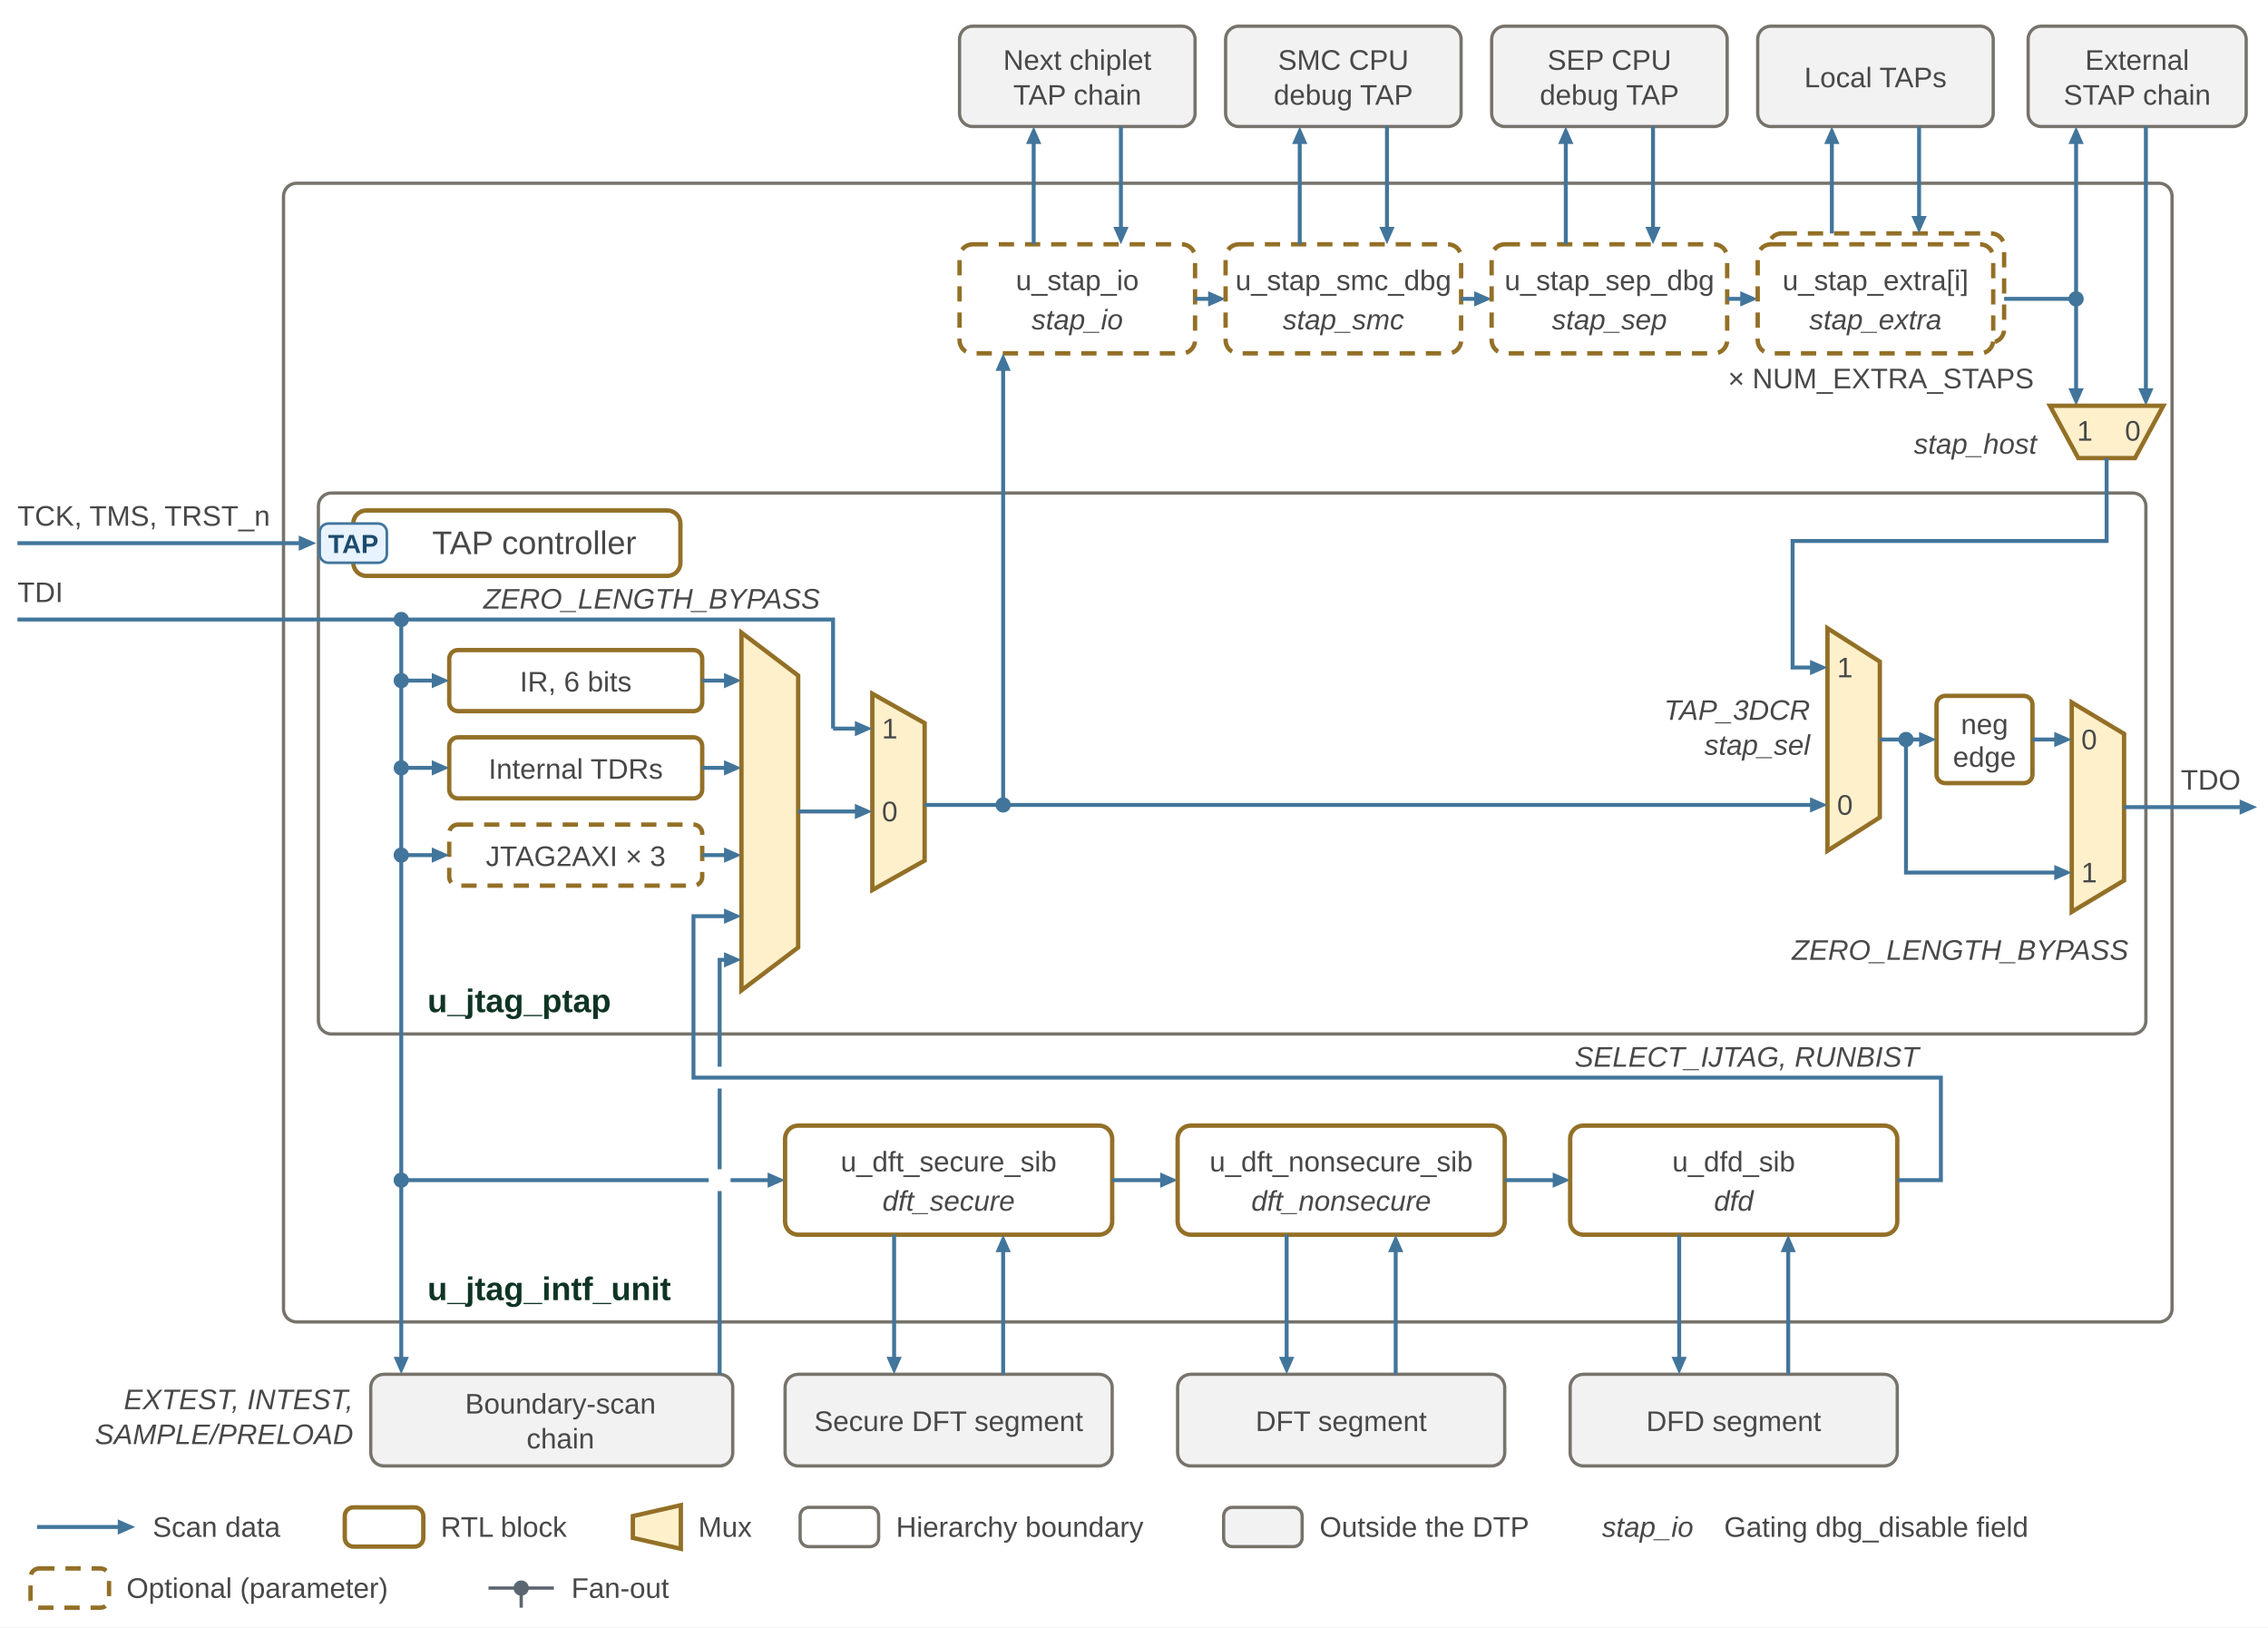
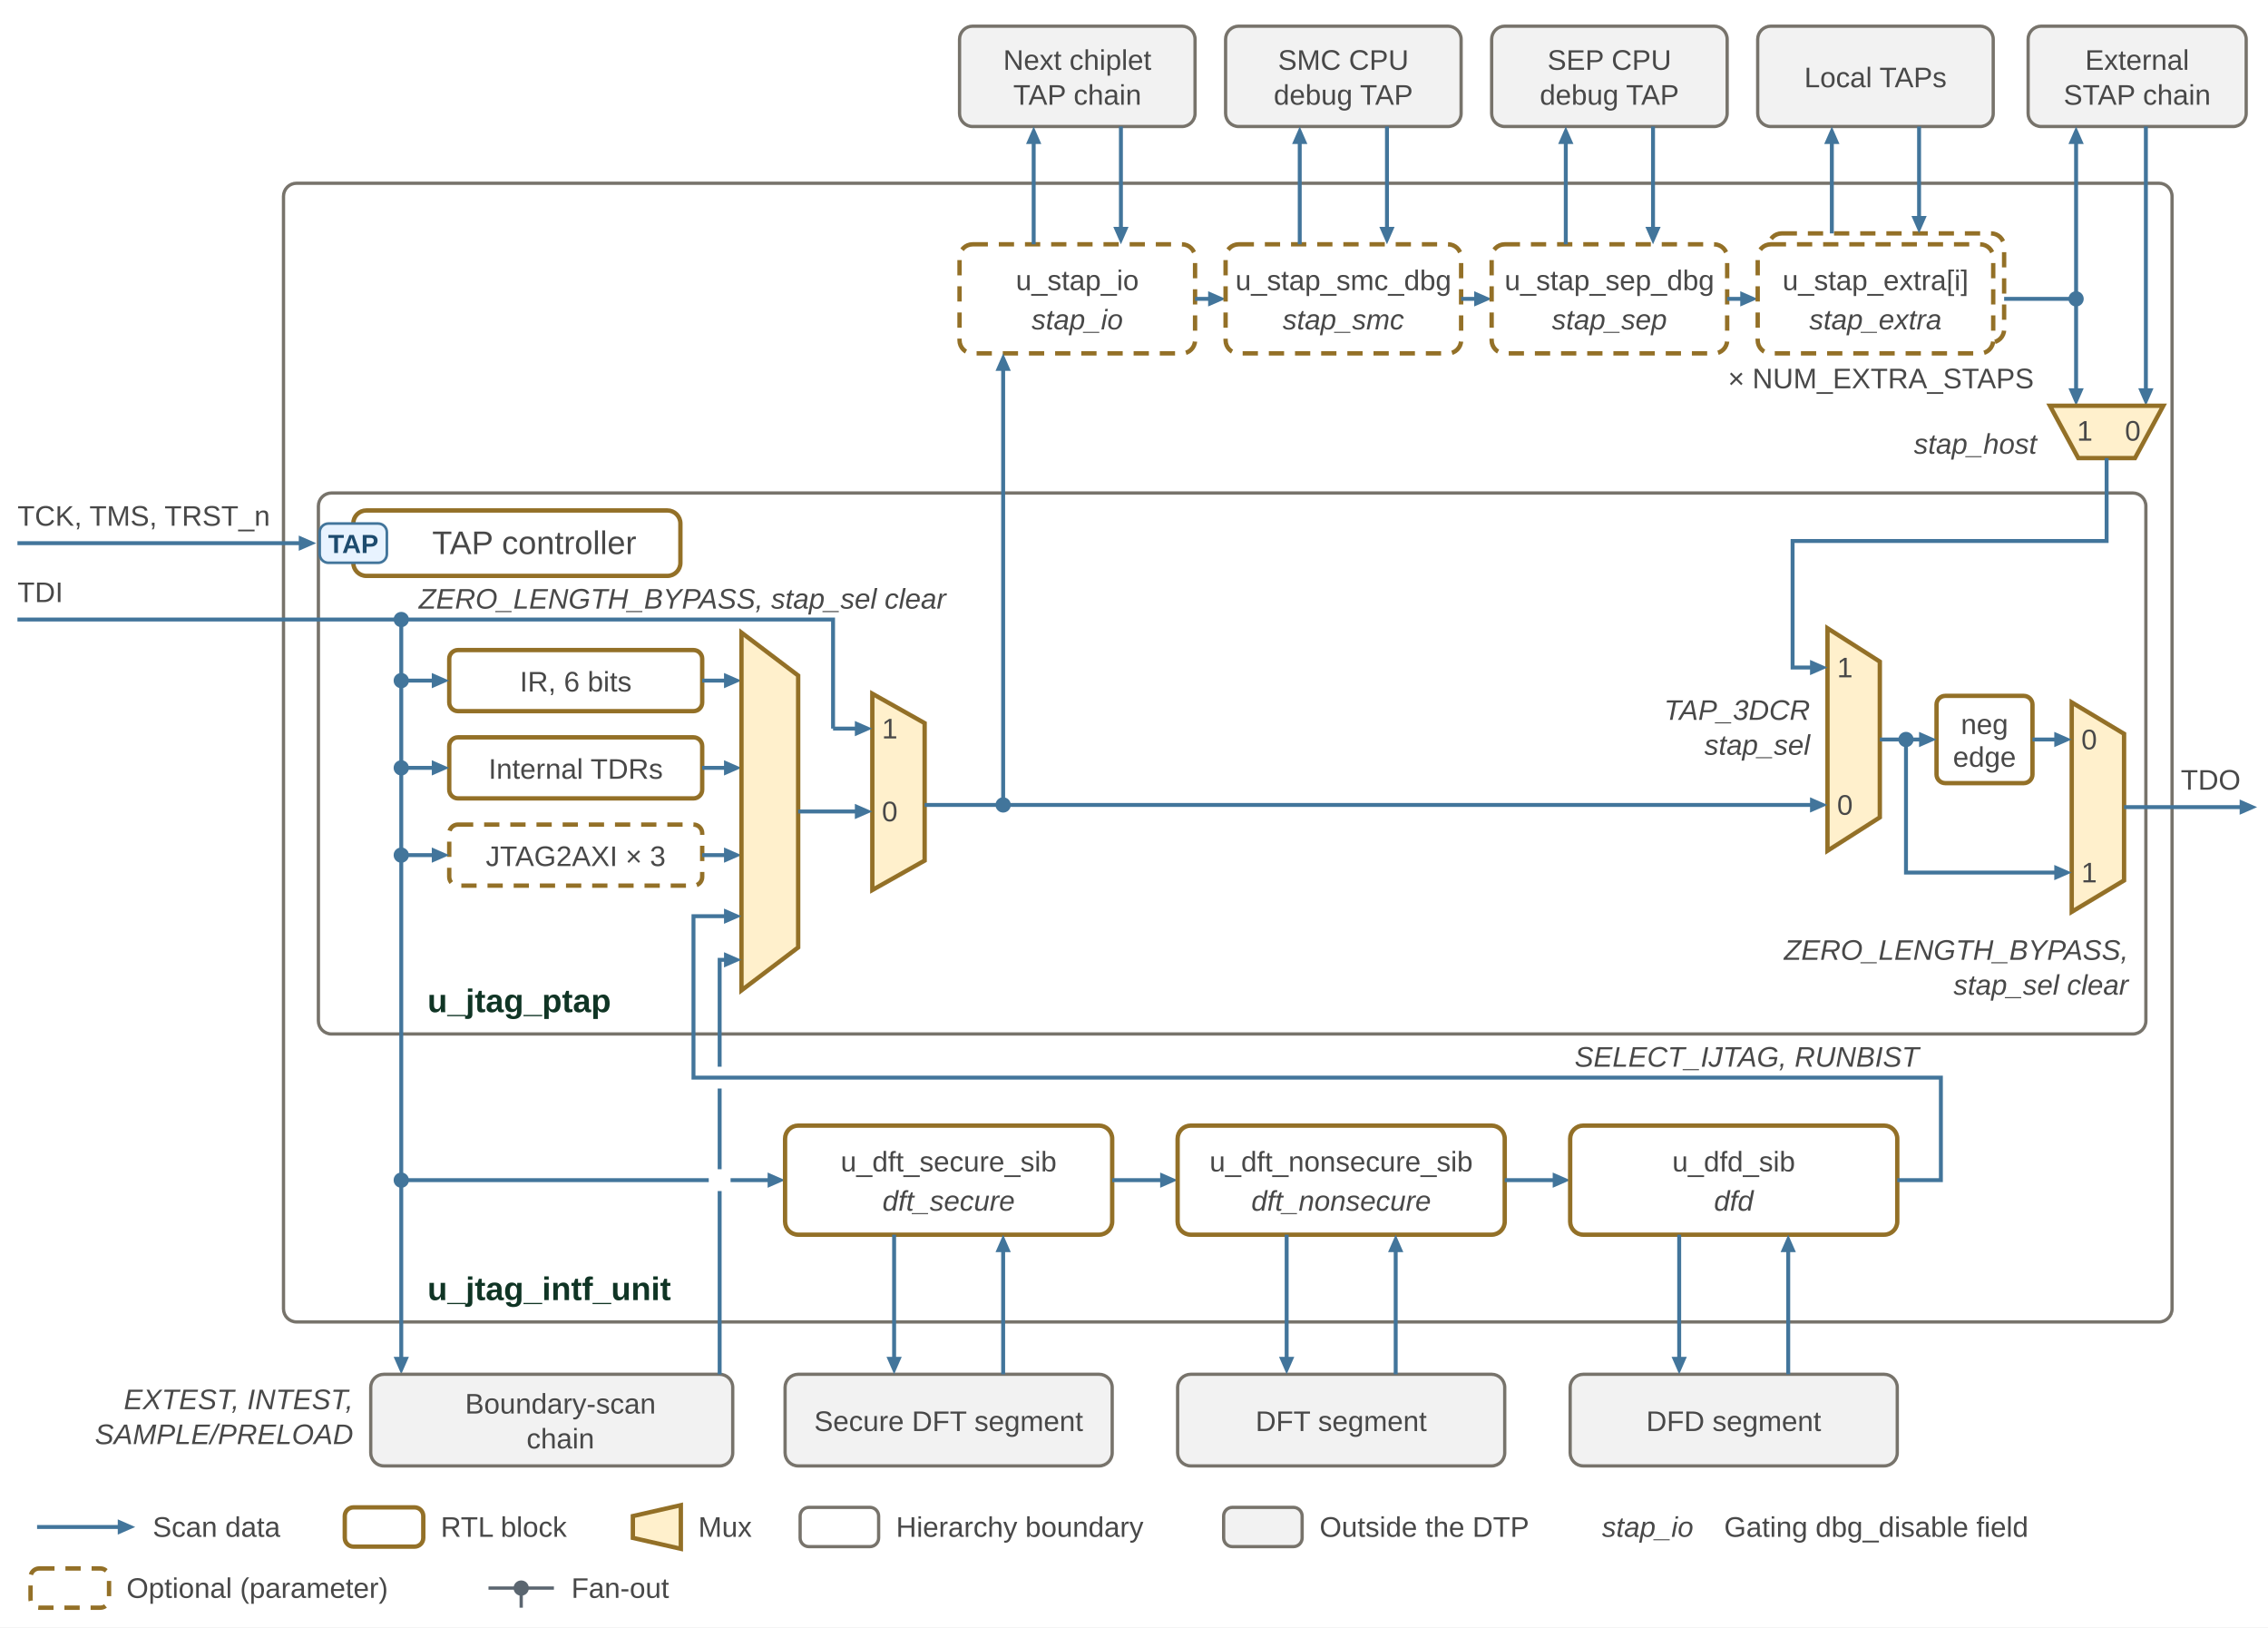
<svg xmlns="http://www.w3.org/2000/svg" width="1040" height="746" viewBox="0 0 1040 746" role="img" aria-labelledby="title desc">
  <defs>
    <marker id="ae" markerUnits="userSpaceOnUse" markerWidth="10" markerHeight="9" refX="7" refY="4.5" orient="auto">
      <path d="M0,0 L10,4.5 L0,9 Z" fill="#103525" />
    </marker>
    <marker id="as" markerUnits="userSpaceOnUse" markerWidth="10" markerHeight="9" refX="3" refY="4.5" orient="auto">
      <path d="M10,0 L0,4.5 L10,9 Z" fill="#103525" />
    </marker>
    <marker id="ge" markerUnits="userSpaceOnUse" markerWidth="8" markerHeight="7" refX="5" refY="3.5" orient="auto">
      <path d="M0,0 L8,3.5 L0,7 Z" fill="#5b6670" />
    </marker>
    <marker id="gs" markerUnits="userSpaceOnUse" markerWidth="8" markerHeight="7" refX="3" refY="3.5" orient="auto">
      <path d="M8,0 L0,3.5 L8,7 Z" fill="#5b6670" />
    </marker>
    <marker id="je" markerUnits="userSpaceOnUse" markerWidth="8" markerHeight="7" refX="5" refY="3.5" orient="auto">
      <path d="M0,0 L8,3.5 L0,7 Z" fill="#42759b" />
    </marker>
    <marker id="js" markerUnits="userSpaceOnUse" markerWidth="8" markerHeight="7" refX="3" refY="3.5" orient="auto">
      <path d="M8,0 L0,3.5 L8,7 Z" fill="#42759b" />
    </marker>
    <marker id="m-smu" markerUnits="userSpaceOnUse" markerWidth="8" markerHeight="7" refX="5" refY="3.5" orient="auto">
      <path d="M0,0 L8,3.5 L0,7 Z" fill="#103525" />
    </marker>
    <marker id="m-ref" markerUnits="userSpaceOnUse" markerWidth="8" markerHeight="7" refX="5" refY="3.5" orient="auto">
      <path d="M0,0 L8,3.5 L0,7 Z" fill="#2f7f79" />
    </marker>
    <marker id="m-per" markerUnits="userSpaceOnUse" markerWidth="8" markerHeight="7" refX="5" refY="3.5" orient="auto">
      <path d="M0,0 L8,3.5 L0,7 Z" fill="#937027" />
    </marker>
    <marker id="m-tel" markerUnits="userSpaceOnUse" markerWidth="8" markerHeight="7" refX="5" refY="3.5" orient="auto">
      <path d="M0,0 L8,3.5 L0,7 Z" fill="#664488" />
    </marker>
    <marker id="m-wdt" markerUnits="userSpaceOnUse" markerWidth="8" markerHeight="7" refX="5" refY="3.5" orient="auto">
      <path d="M0,0 L8,3.5 L0,7 Z" fill="#77736b" />
    </marker>
    <marker id="m-rosc" markerUnits="userSpaceOnUse" markerWidth="8" markerHeight="7" refX="5" refY="3.5" orient="auto">
      <path d="M0,0 L8,3.5 L0,7 Z" fill="#336633" />
    </marker>
    <marker id="m-jtag" markerUnits="userSpaceOnUse" markerWidth="8" markerHeight="7" refX="5" refY="3.5" orient="auto">
      <path d="M0,0 L8,3.5 L0,7 Z" fill="#42759b" />
    </marker>
    <marker id="m-spi" markerUnits="userSpaceOnUse" markerWidth="8" markerHeight="7" refX="5" refY="3.5" orient="auto">
      <path d="M0,0 L8,3.5 L0,7 Z" fill="#5b6670" />
    </marker>
    <marker id="m-slate" markerUnits="userSpaceOnUse" markerWidth="8" markerHeight="7" refX="5" refY="3.5" orient="auto">
      <path d="M0,0 L8,3.5 L0,7 Z" fill="#5b6670" />
    </marker>
    <marker id="m-pg" markerUnits="userSpaceOnUse" markerWidth="8" markerHeight="7" refX="5" refY="3.5" orient="auto">
      <path d="M0,0 L8,3.5 L0,7 Z" fill="#336633" />
    </marker>
    <style>
text { font-family: Arial, sans-serif; font-size: 15px; fill: #484848; }
.t { fill: #484848; }
.b { font-size: 17px; font-weight: bold; fill: #103525; }
.bs { font-size: 15px; font-weight: bold; fill: #103525; }
.h { font-size: 22px; font-weight: bold; fill: #103525; }
.s { font-size: 13px; fill: #484848; }
.si { font-size: 13px; font-style: italic; fill: #484848; }
.pmt { font-size: 12px; font-weight: bold; fill: #ffffff; }
.pst { font-size: 12px; font-weight: bold; fill: #103525; }
.pjt { font-size: 12px; font-weight: bold; fill: #1d4b6e; }
.pct { font-size: 12px; font-weight: bold; fill: #1f5c57; }
.pm { fill: #103525; stroke: #103525; stroke-width: 1.2; }
.ps { fill: #ffffff; stroke: #103525; stroke-width: 1.2; }
.pj { fill: #e8f3ff; stroke: #42759b; stroke-width: 1.2; }
.pc { fill: #d9f0ee; stroke: #2f7f79; stroke-width: 1.2; }
.smu { fill: #ffffff; stroke: #77736b; stroke-width: 1.5; }
.network { fill: #e8f0e8; stroke: #336633; stroke-width: 2; }
.fabric { fill: #fff0cc; stroke: #937027; stroke-width: 2; }
.core { fill: #ffffff; stroke: #937027; stroke-width: 2; }
.future { fill: #ffffff; stroke: #937027; stroke-width: 2; }
.nostroke { stroke: none; }
.fut { fill: none; stroke-dasharray: 7 5; }
.opt { stroke-dasharray: 7 5; }
.hatch { fill: none; stroke: #103525; stroke-opacity: 0.16; stroke-width: 1.2; }
.external { fill: #f2f2f2; stroke: #77736b; stroke-width: 1.5; }
.axi { fill: none; stroke: #103525; stroke-width: 2.5; marker-start: url(#as); marker-end: url(#ae); }
.axio { fill: none; stroke: #103525; stroke-width: 2.5; stroke-dasharray: 8 5; marker-start: url(#as); marker-end: url(#ae); }
.sig { fill: none; stroke: #5b6670; stroke-width: 1.5; marker-start: url(#gs); marker-end: url(#ge); }
.sigo { fill: none; stroke: #5b6670; stroke-width: 1.5; marker-end: url(#ge); }
.jtag { fill: none; stroke: #42759b; stroke-width: 1.8; marker-end: url(#je); }
.jtagb { fill: none; stroke: #42759b; stroke-width: 1.8; marker-start: url(#js); marker-end: url(#je); }
.sigplain { fill: none; stroke: #5b6670; stroke-width: 1.5; }
.n-smu { fill: none; stroke: #103525; stroke-width: 2.5; }
.a-smu { fill: none; stroke: #103525; stroke-width: 2.5; marker-end: url(#m-smu); }
.n-ref { fill: none; stroke: #2f7f79; stroke-width: 1.8; }
.a-ref { fill: none; stroke: #2f7f79; stroke-width: 1.8; marker-end: url(#m-ref); }
.n-per { fill: none; stroke: #937027; stroke-width: 1.8; }
.a-per { fill: none; stroke: #937027; stroke-width: 1.8; marker-end: url(#m-per); }
.n-tel { fill: none; stroke: #664488; stroke-width: 1.8; }
.a-tel { fill: none; stroke: #664488; stroke-width: 1.8; marker-end: url(#m-tel); }
.n-wdt { fill: none; stroke: #77736b; stroke-width: 1.8; }
.a-wdt { fill: none; stroke: #77736b; stroke-width: 1.8; marker-end: url(#m-wdt); }
.n-rosc { fill: none; stroke: #336633; stroke-width: 1.8; }
.a-rosc { fill: none; stroke: #336633; stroke-width: 1.8; marker-end: url(#m-rosc); }
.n-jtag { fill: none; stroke: #42759b; stroke-width: 1.8; }
.a-jtag { fill: none; stroke: #42759b; stroke-width: 1.8; marker-end: url(#m-jtag); }
.n-spi { fill: none; stroke: #5b6670; stroke-width: 1.8; }
.a-spi { fill: none; stroke: #5b6670; stroke-width: 1.8; marker-end: url(#m-spi); }
.n-slate { fill: none; stroke: #5b6670; stroke-width: 1.8; }
.a-slate { fill: none; stroke: #5b6670; stroke-width: 1.8; marker-end: url(#m-slate); }
.n-pg { fill: none; stroke: #336633; stroke-width: 1.8; }
.a-pg { fill: none; stroke: #336633; stroke-width: 1.8; marker-end: url(#m-pg); }
.axil { fill: none; stroke: #103525; stroke-width: 1.5; marker-start: url(#as); marker-end: url(#ae); }
.sigd { fill: none; stroke: #5b6670; stroke-width: 1.5; stroke-dasharray: 5 4; marker-end: url(#ge); }
.axin { fill: none; stroke: #103525; stroke-width: 2.5; }
.axis { fill: none; stroke: #103525; stroke-width: 2.5; marker-start: url(#as); }
.axie { fill: none; stroke: #103525; stroke-width: 2.5; marker-end: url(#ae); }
.axiln { fill: none; stroke: #103525; stroke-width: 1.5; }
.jt { fill: none; stroke: #42759b; stroke-width: 1.8; }
</style>
  </defs>
  <rect width="1040" height="746" fill="#ffffff" />
  <rect class="smu" x="130" y="84" width="866" height="522" rx="6" />
  <text class="bs" x="196" y="596" text-anchor="start">u_jtag_intf_unit</text>
  <rect class="smu" x="146" y="226" width="838" height="248" rx="6" />
  <text class="bs" x="196" y="464" text-anchor="start">u_jtag_ptap</text>
  <rect class="core" x="162" y="234" width="150" height="30" rx="6" />
  <text class="t" x="245" y="254" text-anchor="middle">TAP controller</text>
  <path class="jtag" d="M8,249 L142,249" />
  <text class="s" x="8" y="241" text-anchor="start">TCK, TMS, TRST_n</text>
  <path class="jt" d="M8,284 L184,284" />
  <text class="s" x="8" y="276" text-anchor="start">TDI</text>
  <circle cx="184" cy="284" r="3.5" fill="#42759b" />
  <path class="jt" d="M184,284 L184,541" />
  <path class="jtag" d="M184,541 L184,627" />
  <rect class="core" x="206" y="298" width="116" height="28" rx="4" />
  <text class="s" x="264" y="317" text-anchor="middle">IR, 6 bits</text>
  <circle cx="184" cy="312" r="3.5" fill="#42759b" />
  <path class="jtag" d="M184,312.0 L203,312.0" />
  <path class="jtag" d="M322,312.0 L337,312.0" />
  <rect class="core" x="206" y="338" width="116" height="28" rx="4" />
  <text class="s" x="264" y="357" text-anchor="middle">Internal TDRs</text>
  <circle cx="184" cy="352" r="3.5" fill="#42759b" />
  <path class="jtag" d="M184,352.0 L203,352.0" />
  <path class="jtag" d="M322,352.0 L337,352.0" />
  <rect class="core opt" x="206" y="378" width="116" height="28" rx="4" />
  <text class="s" x="264" y="397" text-anchor="middle">JTAG2AXI × 3</text>
  <circle cx="184" cy="392" r="3.5" fill="#42759b" />
  <path class="jtag" d="M184,392.0 L203,392.0" />
  <path class="jtag" d="M322,392.0 L337,392.0" />
  <path class="fabric" d="M340,290 L366,309.68 L366,434.32 L340,454 Z" />
  <path class="fabric" d="M400,318 L424,331.5 L424,394.5 L400,408 Z" />
  <path class="jtag" d="M366,372.0 L397,372.0" />
  <path class="jt" d="M184,284 L382,284 L382,334" />
  <path class="jtag" d="M382,334 L397,334" />
-   <text class="si" x="376" y="279" text-anchor="end">ZERO_LENGTH_BYPASS</text>
+   <text class="si" x="192" y="279" text-anchor="start">ZERO_LENGTH_BYPASS, stap_sel clear</text>
  <text class="s" x="408" y="338.5" text-anchor="middle">1</text>
  <text class="s" x="408" y="376.5" text-anchor="middle">0</text>
  <rect class="core opt" x="440" y="112" width="108" height="50" rx="6" />
  <text class="s" x="494" y="133" text-anchor="middle">u_stap_io</text>
  <text class="si" x="494" y="151" text-anchor="middle">stap_io</text>
  <rect class="external" x="440" y="12" width="108" height="46" rx="6" />
  <text class="s" x="494" y="32" text-anchor="middle">Next chiplet</text>
  <text class="s" x="494" y="48" text-anchor="middle">TAP chain</text>
  <path class="jtag" d="M474,112 L474,61" />
  <path class="jtag" d="M514,58 L514,109" />
  <path class="jtag" d="M548,137 L559,137" />
  <rect class="core opt" x="562" y="112" width="108" height="50" rx="6" />
  <text class="s" x="616" y="133" text-anchor="middle">u_stap_smc_dbg</text>
  <text class="si" x="616" y="151" text-anchor="middle">stap_smc</text>
  <rect class="external" x="562" y="12" width="108" height="46" rx="6" />
  <text class="s" x="616" y="32" text-anchor="middle">SMC CPU</text>
  <text class="s" x="616" y="48" text-anchor="middle">debug TAP</text>
  <path class="jtag" d="M596,112 L596,61" />
  <path class="jtag" d="M636,58 L636,109" />
  <path class="jtag" d="M670,137 L681,137" />
  <rect class="core opt" x="684" y="112" width="108" height="50" rx="6" />
  <text class="s" x="738" y="133" text-anchor="middle">u_stap_sep_dbg</text>
  <text class="si" x="738" y="151" text-anchor="middle">stap_sep</text>
  <rect class="external" x="684" y="12" width="108" height="46" rx="6" />
  <text class="s" x="738" y="32" text-anchor="middle">SEP CPU</text>
  <text class="s" x="738" y="48" text-anchor="middle">debug TAP</text>
  <path class="jtag" d="M718,112 L718,61" />
  <path class="jtag" d="M758,58 L758,109" />
  <path class="jtag" d="M792,137 L803,137" />
  <rect class="core opt" x="811" y="107" width="108" height="50" rx="6" />
  <rect class="core opt" x="806" y="112" width="108" height="50" rx="6" />
  <text class="s" x="860" y="133" text-anchor="middle">u_stap_extra[i]</text>
  <text class="si" x="860" y="151" text-anchor="middle">stap_extra</text>
  <rect class="external" x="806" y="12" width="108" height="46" rx="6" />
  <text class="s" x="860" y="40" text-anchor="middle">Local TAPs</text>
  <path class="jtag" d="M840,107 L840,61" />
  <path class="jtag" d="M880,58 L880,104" />
  <text class="s" x="862.5" y="178" text-anchor="middle">× NUM_EXTRA_STAPS</text>
  <path class="jt" d="M424,369.0 L460,369.0" />
  <circle cx="460" cy="369" r="3.5" fill="#42759b" />
  <path class="jtag" d="M460,369.0 L460,165" />
  <rect class="external" x="930" y="12" width="100" height="46" rx="6" />
  <text class="s" x="980" y="32" text-anchor="middle">External</text>
  <text class="s" x="980" y="48" text-anchor="middle">STAP chain</text>
  <path class="jt" d="M919,137 L952,137" />
  <circle cx="952" cy="137" r="3.5" fill="#42759b" />
  <path class="jtag" d="M952,137 L952,61" />
  <path class="jtag" d="M952,137 L952,183" />
  <path class="jtag" d="M984,58 L984,183" />
  <path class="fabric" d="M940,186 L992,186 L979,210 L953,210 Z" />
  <text class="si" x="934" y="208" text-anchor="end">stap_host</text>
  <text class="s" x="956" y="202" text-anchor="middle">1</text>
  <text class="s" x="978" y="202" text-anchor="middle">0</text>
  <path class="fabric" d="M838,288 L862,303.3 L862,374.7 L838,390 Z" />
  <path class="jtag" d="M966,210 L966,248 L822,248 L822,306 L835,306" />
  <path class="jtag" d="M460,369.0 L835,369.0" />
  <text class="s" x="846" y="310.5" text-anchor="middle">1</text>
  <text class="s" x="846" y="373.5" text-anchor="middle">0</text>
  <text class="si" x="830" y="330" text-anchor="end">TAP_3DCR</text>
  <text class="si" x="830" y="346" text-anchor="end">stap_sel</text>
  <rect class="core" x="888" y="319" width="44" height="40" rx="4" />
  <text class="s" x="910" y="336.5" text-anchor="middle">neg</text>
  <text class="s" x="910" y="351.5" text-anchor="middle">edge</text>
  <path class="jtag" d="M862,339.0 L885,339.0" />
  <circle cx="874" cy="339" r="3.5" fill="#42759b" />
  <path class="fabric" d="M950,322 L974,336.4 L974,403.6 L950,418 Z" />
  <path class="jtag" d="M932,339.0 L947,339.0" />
  <path class="jtag" d="M874,339.0 L874,400 L947,400" />
  <text class="s" x="958" y="343.5" text-anchor="middle">0</text>
  <text class="s" x="958" y="404.5" text-anchor="middle">1</text>
  <path class="jtag" d="M974,370.0 L1032,370.0" />
  <text class="s" x="1000" y="362" text-anchor="start">TDO</text>
-   <text class="si" x="976" y="440" text-anchor="end">ZERO_LENGTH_BYPASS</text>
+   <text class="si" x="976" y="440" text-anchor="end">ZERO_LENGTH_BYPASS,</text>
+   <text class="si" x="976" y="456" text-anchor="end">stap_sel clear</text>
  <circle cx="184" cy="541" r="3.5" fill="#42759b" />
  <path class="jtag" d="M184,541 L325,541 M335,541 L357,541" />
  <rect class="core" x="360" y="516" width="150" height="50" rx="6" />
  <text class="s" x="435" y="537" text-anchor="middle">u_dft_secure_sib</text>
  <text class="si" x="435" y="555" text-anchor="middle">dft_secure</text>
  <rect class="external" x="360" y="630" width="150" height="42" rx="6" />
  <text class="s" x="435" y="656" text-anchor="middle">Secure DFT segment</text>
  <path class="jtag" d="M410,566 L410,627" />
  <path class="jtag" d="M460,630 L460,569" />
  <path class="jtag" d="M510,541 L537,541" />
  <rect class="core" x="540" y="516" width="150" height="50" rx="6" />
  <text class="s" x="615" y="537" text-anchor="middle">u_dft_nonsecure_sib</text>
  <text class="si" x="615" y="555" text-anchor="middle">dft_nonsecure</text>
  <rect class="external" x="540" y="630" width="150" height="42" rx="6" />
  <text class="s" x="615" y="656" text-anchor="middle">DFT segment</text>
  <path class="jtag" d="M590,566 L590,627" />
  <path class="jtag" d="M640,630 L640,569" />
  <path class="jtag" d="M690,541 L717,541" />
  <rect class="core" x="720" y="516" width="150" height="50" rx="6" />
  <text class="s" x="795" y="537" text-anchor="middle">u_dfd_sib</text>
  <text class="si" x="795" y="555" text-anchor="middle">dfd</text>
  <rect class="external" x="720" y="630" width="150" height="42" rx="6" />
  <text class="s" x="795" y="656" text-anchor="middle">DFD segment</text>
  <path class="jtag" d="M770,566 L770,627" />
  <path class="jtag" d="M820,630 L820,569" />
  <path class="jtag" d="M870,541 L890,541 L890,494 L318,494 L318,420 L337,420" />
  <text class="si" x="880" y="489" text-anchor="end">SELECT_IJTAG, RUNBIST</text>
  <rect class="external" x="170" y="630" width="166" height="42" rx="6" />
  <text class="s" x="257" y="648" text-anchor="middle">Boundary-scan</text>
  <text class="s" x="257" y="664" text-anchor="middle">chain</text>
  <path class="jtag" d="M330,630 L330,546 M330,536 L330,499 M330,489 L330,440 L337,440" />
  <text class="si" x="162" y="646" text-anchor="end">EXTEST, INTEST,</text>
  <text class="si" x="162" y="662" text-anchor="end">SAMPLE/PRELOAD</text>
  <path class="jtag" d="M17,700 L59,700" />
  <text class="s" x="70" y="704.5" text-anchor="start">Scan data</text>
  <rect class="core" x="158.1" y="691" width="36" height="18" rx="4" />
  <text class="s" x="202.1" y="704.5" text-anchor="start">RTL block</text>
  <path class="fabric" d="M290.2,695 L312.2,690 L312.2,710 L290.2,705 Z" />
  <text class="s" x="320.2" y="704.5" text-anchor="start">Mux</text>
  <rect class="smu" x="366.9" y="691" width="36" height="18" rx="4" />
  <text class="s" x="410.9" y="704.5" text-anchor="start">Hierarchy boundary</text>
  <rect class="external" x="561.1" y="691" width="36" height="18" rx="4" />
  <text class="s" x="605.1" y="704.5" text-anchor="start">Outside the DTP</text>
  <text class="si" x="734.6" y="704.5" text-anchor="start">stap_io</text>
  <text class="s" x="790.6" y="704.5" text-anchor="start">Gating dbg_disable field</text>
  <rect class="core opt" x="14" y="719" width="36" height="18" rx="4" />
  <text class="s" x="58" y="732.5" text-anchor="start">Optional (parameter)</text>
  <path class="sigplain" d="M224,728 L254,728 M239,728 L239,737" />
  <circle cx="239" cy="728" r="3.5" fill="#5b6670" />
  <text class="s" x="262" y="732.5" text-anchor="start">Fan-out</text>
  <rect class="pj" x="146.6" y="240.0" width="30.8" height="18" rx="4" />
  <text class="pjt" x="162" y="253.5" text-anchor="middle">TAP</text>
</svg>
